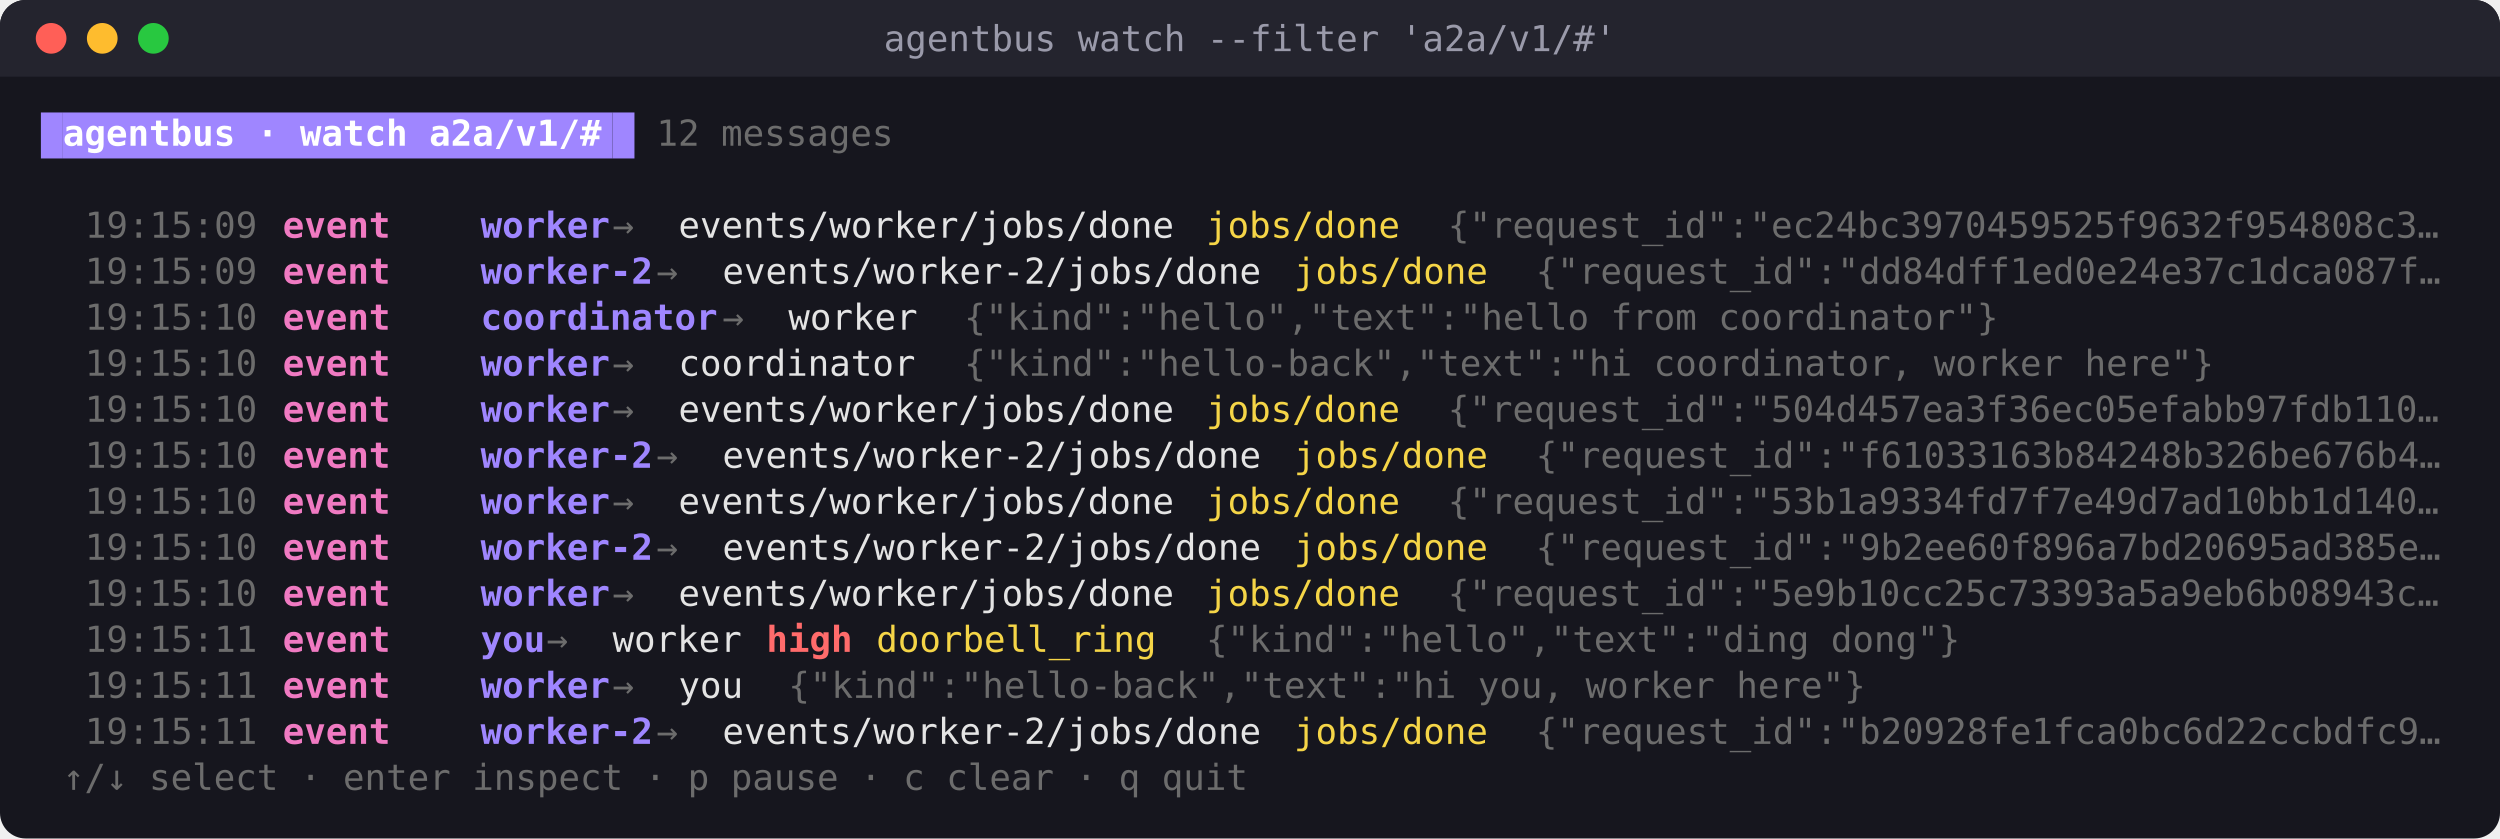
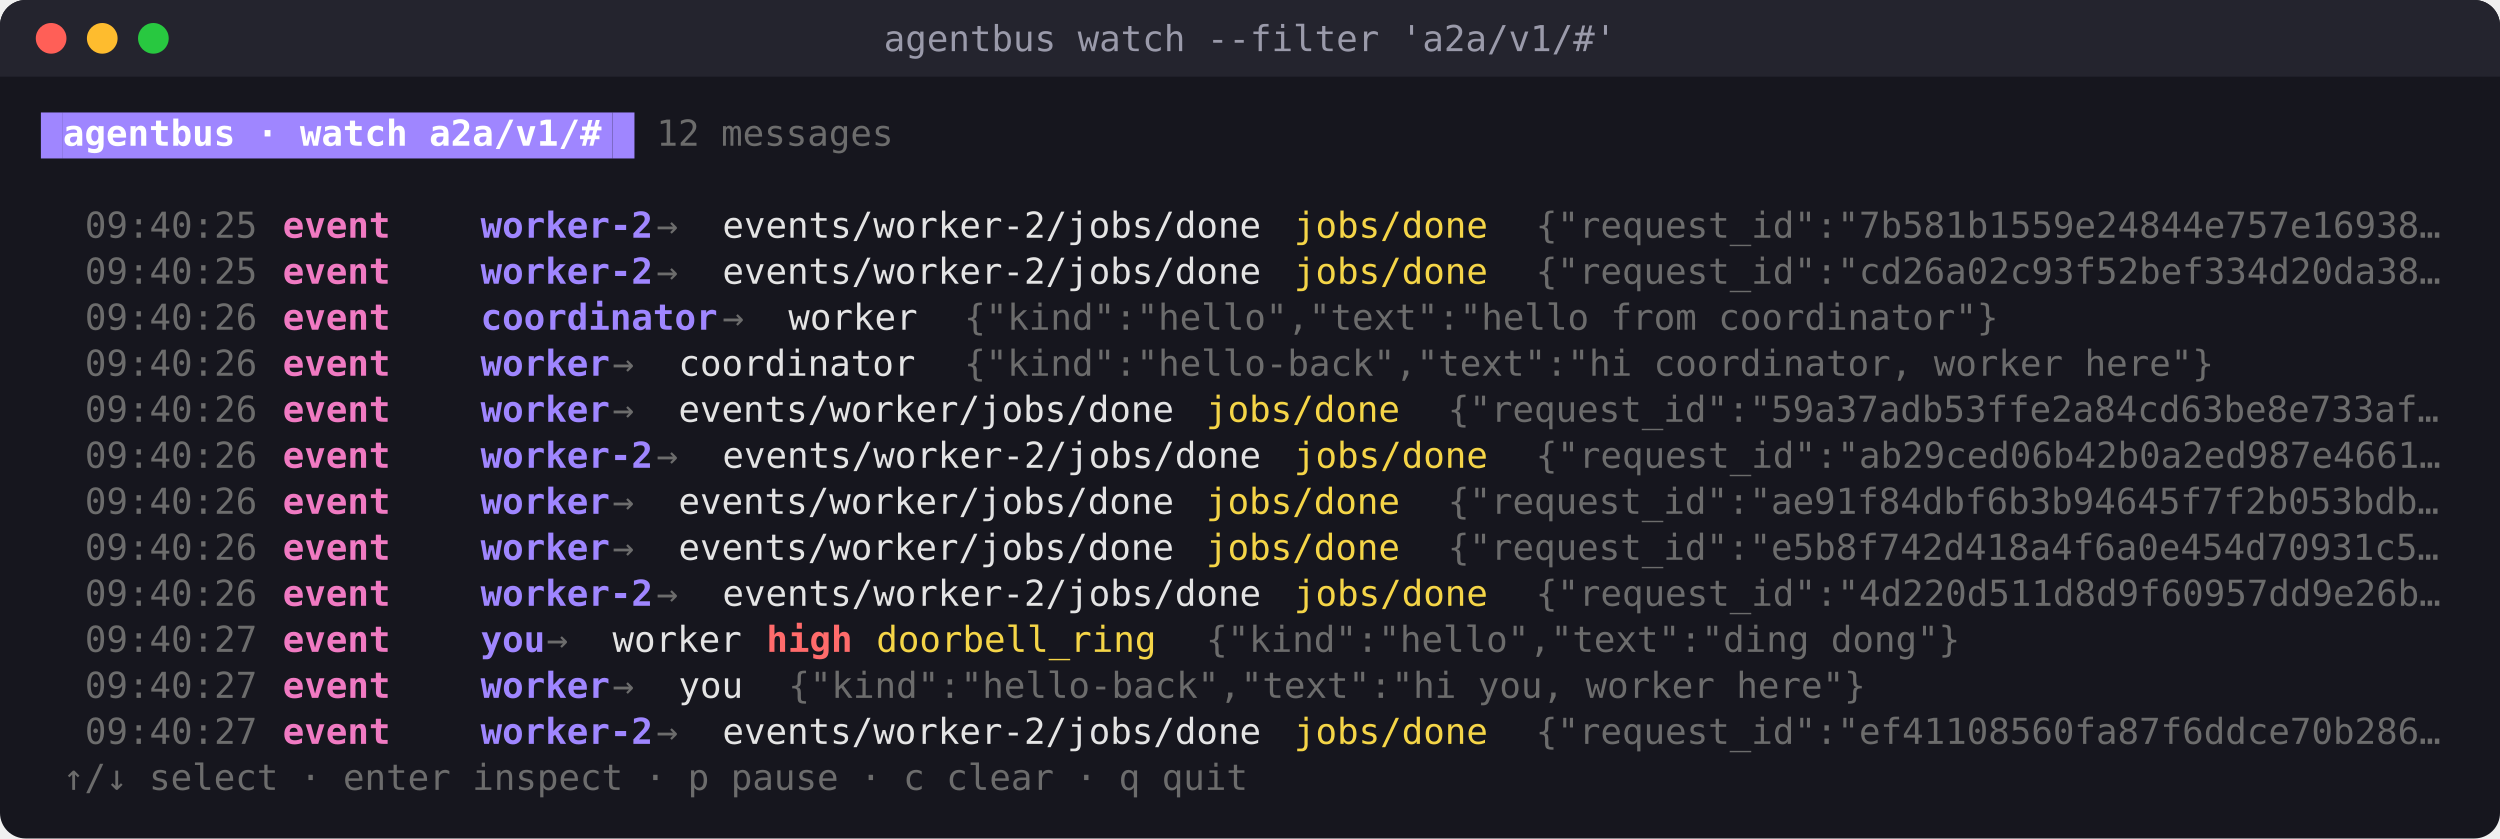
<svg xmlns="http://www.w3.org/2000/svg" width="978" height="328" viewBox="0 0 978 328">
  <style>text{font-family:"SF Mono",Menlo,Monaco,Consolas,"DejaVu Sans Mono",monospace;font-size:14px;white-space:pre}</style>
  <rect width="978" height="328" rx="10" fill="#16161E" />
  <path d="M0 10a10 10 0 0 1 10-10h958a10 10 0 0 1 10 10v20H0z" fill="#24242E" />
  <circle cx="20" cy="15" r="6" fill="#FF5F57" />
  <circle cx="40" cy="15" r="6" fill="#FEBC2E" />
  <circle cx="60" cy="15" r="6" fill="#28C840" />
  <text x="489" y="20" fill="#9A9AAA" text-anchor="middle">agentbus watch --filter 'a2a/v1/#'</text>
-   <clipPath id="term-37428287">
+   <clipPath id="term-51bc1cae">
    <rect x="16.0" y="44" width="946.0" height="284" />
  </clipPath>
-   <g clip-path="url(#term-37428287)">
+   <g clip-path="url(#term-51bc1cae)">
    <rect x="16.0" y="44.0" width="8.6" height="18" fill="#9F86FF" />
    <rect x="24.6" y="44.0" width="215.0" height="18" fill="#9F86FF" />
    <text x="24.6" y="57.0" fill="#FFFFFF" font-weight="bold" textLength="215.0" lengthAdjust="spacingAndGlyphs">agentbus · watch a2a/v1/#</text>
    <rect x="239.6" y="44.0" width="8.6" height="18" fill="#9F86FF" />
    <text x="256.8" y="57.0" fill="#6C6C6C" textLength="94.6" lengthAdjust="spacingAndGlyphs">12 messages</text>
-     <text x="33.2" y="93.0" fill="#6C6C6C" textLength="68.8" lengthAdjust="spacingAndGlyphs">19:15:09</text>
+     <text x="33.2" y="93.0" fill="#6C6C6C" textLength="68.8" lengthAdjust="spacingAndGlyphs">09:40:25</text>
    <text x="110.6" y="93.0" fill="#F07AC2" font-weight="bold" textLength="43.0" lengthAdjust="spacingAndGlyphs">event</text>
-     <text x="188.0" y="93.0" fill="#9F86FF" font-weight="bold" textLength="51.6" lengthAdjust="spacingAndGlyphs">worker</text>
-     <text x="239.6" y="93.0" fill="#6C6C6C" textLength="25.8" lengthAdjust="spacingAndGlyphs"> → </text>
-     <text x="265.4" y="93.0" fill="#E4E4E4" textLength="197.8" lengthAdjust="spacingAndGlyphs">events/worker/jobs/done</text>
-     <text x="471.8" y="93.0" fill="#F5D547" textLength="77.4" lengthAdjust="spacingAndGlyphs">jobs/done</text>
-     <text x="566.4" y="93.0" fill="#6C6C6C" textLength="395.6" lengthAdjust="spacingAndGlyphs">{"request_id":"ec24bc3970459525f9632f954808c3…</text>
-     <text x="33.2" y="111.0" fill="#6C6C6C" textLength="68.8" lengthAdjust="spacingAndGlyphs">19:15:09</text>
+     <text x="188.0" y="93.0" fill="#9F86FF" font-weight="bold" textLength="68.8" lengthAdjust="spacingAndGlyphs">worker-2</text>
+     <text x="256.8" y="93.0" fill="#6C6C6C" textLength="25.8" lengthAdjust="spacingAndGlyphs"> → </text>
+     <text x="282.6" y="93.0" fill="#E4E4E4" textLength="215.0" lengthAdjust="spacingAndGlyphs">events/worker-2/jobs/done</text>
+     <text x="506.2" y="93.0" fill="#F5D547" textLength="77.4" lengthAdjust="spacingAndGlyphs">jobs/done</text>
+     <text x="600.8" y="93.0" fill="#6C6C6C" textLength="361.2" lengthAdjust="spacingAndGlyphs">{"request_id":"7b581b1559e24844e757e16938…</text>
+     <text x="33.2" y="111.0" fill="#6C6C6C" textLength="68.8" lengthAdjust="spacingAndGlyphs">09:40:25</text>
    <text x="110.6" y="111.0" fill="#F07AC2" font-weight="bold" textLength="43.0" lengthAdjust="spacingAndGlyphs">event</text>
    <text x="188.0" y="111.0" fill="#9F86FF" font-weight="bold" textLength="68.8" lengthAdjust="spacingAndGlyphs">worker-2</text>
    <text x="256.8" y="111.0" fill="#6C6C6C" textLength="25.8" lengthAdjust="spacingAndGlyphs"> → </text>
    <text x="282.6" y="111.0" fill="#E4E4E4" textLength="215.0" lengthAdjust="spacingAndGlyphs">events/worker-2/jobs/done</text>
    <text x="506.2" y="111.0" fill="#F5D547" textLength="77.4" lengthAdjust="spacingAndGlyphs">jobs/done</text>
-     <text x="600.8" y="111.0" fill="#6C6C6C" textLength="361.2" lengthAdjust="spacingAndGlyphs">{"request_id":"dd84dff1ed0e24e37c1dca087f…</text>
-     <text x="33.2" y="129.0" fill="#6C6C6C" textLength="68.8" lengthAdjust="spacingAndGlyphs">19:15:10</text>
+     <text x="600.8" y="111.0" fill="#6C6C6C" textLength="361.2" lengthAdjust="spacingAndGlyphs">{"request_id":"cd26a02c93f52bef334d20da38…</text>
+     <text x="33.2" y="129.0" fill="#6C6C6C" textLength="68.8" lengthAdjust="spacingAndGlyphs">09:40:26</text>
    <text x="110.6" y="129.0" fill="#F07AC2" font-weight="bold" textLength="43.0" lengthAdjust="spacingAndGlyphs">event</text>
    <text x="188.0" y="129.0" fill="#9F86FF" font-weight="bold" textLength="94.6" lengthAdjust="spacingAndGlyphs">coordinator</text>
    <text x="282.6" y="129.0" fill="#6C6C6C" textLength="25.8" lengthAdjust="spacingAndGlyphs"> → </text>
    <text x="308.4" y="129.0" fill="#E4E4E4" textLength="51.6" lengthAdjust="spacingAndGlyphs">worker</text>
    <text x="377.2" y="129.0" fill="#6C6C6C" textLength="412.8" lengthAdjust="spacingAndGlyphs">{"kind":"hello","text":"hello from coordinator"}</text>
-     <text x="33.2" y="147.0" fill="#6C6C6C" textLength="68.8" lengthAdjust="spacingAndGlyphs">19:15:10</text>
+     <text x="33.2" y="147.0" fill="#6C6C6C" textLength="68.8" lengthAdjust="spacingAndGlyphs">09:40:26</text>
    <text x="110.6" y="147.0" fill="#F07AC2" font-weight="bold" textLength="43.0" lengthAdjust="spacingAndGlyphs">event</text>
    <text x="188.0" y="147.0" fill="#9F86FF" font-weight="bold" textLength="51.6" lengthAdjust="spacingAndGlyphs">worker</text>
    <text x="239.6" y="147.0" fill="#6C6C6C" textLength="25.8" lengthAdjust="spacingAndGlyphs"> → </text>
    <text x="265.4" y="147.0" fill="#E4E4E4" textLength="94.6" lengthAdjust="spacingAndGlyphs">coordinator</text>
    <text x="377.2" y="147.0" fill="#6C6C6C" textLength="498.8" lengthAdjust="spacingAndGlyphs">{"kind":"hello-back","text":"hi coordinator, worker here"}</text>
-     <text x="33.2" y="165.0" fill="#6C6C6C" textLength="68.8" lengthAdjust="spacingAndGlyphs">19:15:10</text>
+     <text x="33.2" y="165.0" fill="#6C6C6C" textLength="68.8" lengthAdjust="spacingAndGlyphs">09:40:26</text>
    <text x="110.6" y="165.0" fill="#F07AC2" font-weight="bold" textLength="43.0" lengthAdjust="spacingAndGlyphs">event</text>
    <text x="188.0" y="165.0" fill="#9F86FF" font-weight="bold" textLength="51.6" lengthAdjust="spacingAndGlyphs">worker</text>
    <text x="239.6" y="165.0" fill="#6C6C6C" textLength="25.8" lengthAdjust="spacingAndGlyphs"> → </text>
    <text x="265.4" y="165.0" fill="#E4E4E4" textLength="197.8" lengthAdjust="spacingAndGlyphs">events/worker/jobs/done</text>
    <text x="471.8" y="165.0" fill="#F5D547" textLength="77.4" lengthAdjust="spacingAndGlyphs">jobs/done</text>
-     <text x="566.4" y="165.0" fill="#6C6C6C" textLength="395.6" lengthAdjust="spacingAndGlyphs">{"request_id":"504d457ea3f36ec05efabb97fdb110…</text>
-     <text x="33.2" y="183.0" fill="#6C6C6C" textLength="68.8" lengthAdjust="spacingAndGlyphs">19:15:10</text>
+     <text x="566.4" y="165.0" fill="#6C6C6C" textLength="395.6" lengthAdjust="spacingAndGlyphs">{"request_id":"59a37adb53ffe2a84cd63be8e733af…</text>
+     <text x="33.2" y="183.0" fill="#6C6C6C" textLength="68.8" lengthAdjust="spacingAndGlyphs">09:40:26</text>
    <text x="110.6" y="183.0" fill="#F07AC2" font-weight="bold" textLength="43.0" lengthAdjust="spacingAndGlyphs">event</text>
    <text x="188.0" y="183.0" fill="#9F86FF" font-weight="bold" textLength="68.8" lengthAdjust="spacingAndGlyphs">worker-2</text>
    <text x="256.8" y="183.0" fill="#6C6C6C" textLength="25.8" lengthAdjust="spacingAndGlyphs"> → </text>
    <text x="282.6" y="183.0" fill="#E4E4E4" textLength="215.0" lengthAdjust="spacingAndGlyphs">events/worker-2/jobs/done</text>
    <text x="506.2" y="183.0" fill="#F5D547" textLength="77.4" lengthAdjust="spacingAndGlyphs">jobs/done</text>
-     <text x="600.8" y="183.0" fill="#6C6C6C" textLength="361.2" lengthAdjust="spacingAndGlyphs">{"request_id":"f61033163b84248b326be676b4…</text>
-     <text x="33.2" y="201.0" fill="#6C6C6C" textLength="68.8" lengthAdjust="spacingAndGlyphs">19:15:10</text>
+     <text x="600.8" y="183.0" fill="#6C6C6C" textLength="361.2" lengthAdjust="spacingAndGlyphs">{"request_id":"ab29ced06b42b0a2ed987e4661…</text>
+     <text x="33.2" y="201.0" fill="#6C6C6C" textLength="68.8" lengthAdjust="spacingAndGlyphs">09:40:26</text>
    <text x="110.6" y="201.0" fill="#F07AC2" font-weight="bold" textLength="43.0" lengthAdjust="spacingAndGlyphs">event</text>
    <text x="188.0" y="201.0" fill="#9F86FF" font-weight="bold" textLength="51.6" lengthAdjust="spacingAndGlyphs">worker</text>
    <text x="239.6" y="201.0" fill="#6C6C6C" textLength="25.8" lengthAdjust="spacingAndGlyphs"> → </text>
    <text x="265.4" y="201.0" fill="#E4E4E4" textLength="197.8" lengthAdjust="spacingAndGlyphs">events/worker/jobs/done</text>
    <text x="471.8" y="201.0" fill="#F5D547" textLength="77.4" lengthAdjust="spacingAndGlyphs">jobs/done</text>
-     <text x="566.4" y="201.0" fill="#6C6C6C" textLength="395.6" lengthAdjust="spacingAndGlyphs">{"request_id":"53b1a9334fd7f7e49d7ad10bb1d140…</text>
-     <text x="33.2" y="219.0" fill="#6C6C6C" textLength="68.8" lengthAdjust="spacingAndGlyphs">19:15:10</text>
+     <text x="566.4" y="201.0" fill="#6C6C6C" textLength="395.6" lengthAdjust="spacingAndGlyphs">{"request_id":"ae91f84dbf6b3b94645f7f2b053bdb…</text>
+     <text x="33.2" y="219.0" fill="#6C6C6C" textLength="68.8" lengthAdjust="spacingAndGlyphs">09:40:26</text>
    <text x="110.6" y="219.0" fill="#F07AC2" font-weight="bold" textLength="43.0" lengthAdjust="spacingAndGlyphs">event</text>
-     <text x="188.0" y="219.0" fill="#9F86FF" font-weight="bold" textLength="68.8" lengthAdjust="spacingAndGlyphs">worker-2</text>
-     <text x="256.8" y="219.0" fill="#6C6C6C" textLength="25.8" lengthAdjust="spacingAndGlyphs"> → </text>
-     <text x="282.6" y="219.0" fill="#E4E4E4" textLength="215.0" lengthAdjust="spacingAndGlyphs">events/worker-2/jobs/done</text>
-     <text x="506.2" y="219.0" fill="#F5D547" textLength="77.4" lengthAdjust="spacingAndGlyphs">jobs/done</text>
-     <text x="600.8" y="219.0" fill="#6C6C6C" textLength="361.2" lengthAdjust="spacingAndGlyphs">{"request_id":"9b2ee60f896a7bd20695ad385e…</text>
-     <text x="33.2" y="237.0" fill="#6C6C6C" textLength="68.8" lengthAdjust="spacingAndGlyphs">19:15:10</text>
+     <text x="188.0" y="219.0" fill="#9F86FF" font-weight="bold" textLength="51.6" lengthAdjust="spacingAndGlyphs">worker</text>
+     <text x="239.6" y="219.0" fill="#6C6C6C" textLength="25.8" lengthAdjust="spacingAndGlyphs"> → </text>
+     <text x="265.4" y="219.0" fill="#E4E4E4" textLength="197.8" lengthAdjust="spacingAndGlyphs">events/worker/jobs/done</text>
+     <text x="471.8" y="219.0" fill="#F5D547" textLength="77.4" lengthAdjust="spacingAndGlyphs">jobs/done</text>
+     <text x="566.4" y="219.0" fill="#6C6C6C" textLength="395.6" lengthAdjust="spacingAndGlyphs">{"request_id":"e5b8f742d418a4f6a0e454d70931c5…</text>
+     <text x="33.2" y="237.0" fill="#6C6C6C" textLength="68.8" lengthAdjust="spacingAndGlyphs">09:40:26</text>
    <text x="110.6" y="237.0" fill="#F07AC2" font-weight="bold" textLength="43.0" lengthAdjust="spacingAndGlyphs">event</text>
-     <text x="188.0" y="237.0" fill="#9F86FF" font-weight="bold" textLength="51.6" lengthAdjust="spacingAndGlyphs">worker</text>
-     <text x="239.6" y="237.0" fill="#6C6C6C" textLength="25.8" lengthAdjust="spacingAndGlyphs"> → </text>
-     <text x="265.4" y="237.0" fill="#E4E4E4" textLength="197.8" lengthAdjust="spacingAndGlyphs">events/worker/jobs/done</text>
-     <text x="471.8" y="237.0" fill="#F5D547" textLength="77.4" lengthAdjust="spacingAndGlyphs">jobs/done</text>
-     <text x="566.4" y="237.0" fill="#6C6C6C" textLength="395.6" lengthAdjust="spacingAndGlyphs">{"request_id":"5e9b10cc25c73393a5a9eb6b08943c…</text>
-     <text x="33.2" y="255.0" fill="#6C6C6C" textLength="68.8" lengthAdjust="spacingAndGlyphs">19:15:11</text>
+     <text x="188.0" y="237.0" fill="#9F86FF" font-weight="bold" textLength="68.8" lengthAdjust="spacingAndGlyphs">worker-2</text>
+     <text x="256.8" y="237.0" fill="#6C6C6C" textLength="25.8" lengthAdjust="spacingAndGlyphs"> → </text>
+     <text x="282.6" y="237.0" fill="#E4E4E4" textLength="215.0" lengthAdjust="spacingAndGlyphs">events/worker-2/jobs/done</text>
+     <text x="506.2" y="237.0" fill="#F5D547" textLength="77.4" lengthAdjust="spacingAndGlyphs">jobs/done</text>
+     <text x="600.8" y="237.0" fill="#6C6C6C" textLength="361.2" lengthAdjust="spacingAndGlyphs">{"request_id":"4d220d511d8d9f60957dd9e26b…</text>
+     <text x="33.2" y="255.0" fill="#6C6C6C" textLength="68.8" lengthAdjust="spacingAndGlyphs">09:40:27</text>
    <text x="110.6" y="255.0" fill="#F07AC2" font-weight="bold" textLength="43.0" lengthAdjust="spacingAndGlyphs">event</text>
    <text x="188.0" y="255.0" fill="#9F86FF" font-weight="bold" textLength="25.8" lengthAdjust="spacingAndGlyphs">you</text>
    <text x="213.8" y="255.0" fill="#6C6C6C" textLength="25.8" lengthAdjust="spacingAndGlyphs"> → </text>
    <text x="239.6" y="255.0" fill="#E4E4E4" textLength="51.6" lengthAdjust="spacingAndGlyphs">worker</text>
    <text x="299.8" y="255.0" fill="#FF6B6B" font-weight="bold" textLength="34.4" lengthAdjust="spacingAndGlyphs">high</text>
    <text x="342.8" y="255.0" fill="#F5D547" textLength="111.8" lengthAdjust="spacingAndGlyphs">doorbell_ring</text>
    <text x="471.8" y="255.0" fill="#6C6C6C" textLength="301.0" lengthAdjust="spacingAndGlyphs">{"kind":"hello","text":"ding dong"}</text>
-     <text x="33.2" y="273.0" fill="#6C6C6C" textLength="68.8" lengthAdjust="spacingAndGlyphs">19:15:11</text>
+     <text x="33.2" y="273.0" fill="#6C6C6C" textLength="68.8" lengthAdjust="spacingAndGlyphs">09:40:27</text>
    <text x="110.6" y="273.0" fill="#F07AC2" font-weight="bold" textLength="43.0" lengthAdjust="spacingAndGlyphs">event</text>
    <text x="188.0" y="273.0" fill="#9F86FF" font-weight="bold" textLength="51.6" lengthAdjust="spacingAndGlyphs">worker</text>
    <text x="239.6" y="273.0" fill="#6C6C6C" textLength="25.8" lengthAdjust="spacingAndGlyphs"> → </text>
    <text x="265.4" y="273.0" fill="#E4E4E4" textLength="25.8" lengthAdjust="spacingAndGlyphs">you</text>
    <text x="308.4" y="273.0" fill="#6C6C6C" textLength="430.0" lengthAdjust="spacingAndGlyphs">{"kind":"hello-back","text":"hi you, worker here"}</text>
-     <text x="33.2" y="291.0" fill="#6C6C6C" textLength="68.8" lengthAdjust="spacingAndGlyphs">19:15:11</text>
+     <text x="33.2" y="291.0" fill="#6C6C6C" textLength="68.8" lengthAdjust="spacingAndGlyphs">09:40:27</text>
    <text x="110.6" y="291.0" fill="#F07AC2" font-weight="bold" textLength="43.0" lengthAdjust="spacingAndGlyphs">event</text>
    <text x="188.0" y="291.0" fill="#9F86FF" font-weight="bold" textLength="68.8" lengthAdjust="spacingAndGlyphs">worker-2</text>
    <text x="256.8" y="291.0" fill="#6C6C6C" textLength="25.8" lengthAdjust="spacingAndGlyphs"> → </text>
    <text x="282.6" y="291.0" fill="#E4E4E4" textLength="215.0" lengthAdjust="spacingAndGlyphs">events/worker-2/jobs/done</text>
    <text x="506.2" y="291.0" fill="#F5D547" textLength="77.4" lengthAdjust="spacingAndGlyphs">jobs/done</text>
-     <text x="600.8" y="291.0" fill="#6C6C6C" textLength="361.2" lengthAdjust="spacingAndGlyphs">{"request_id":"b20928fe1fca0bc6d22ccbdfc9…</text>
+     <text x="600.8" y="291.0" fill="#6C6C6C" textLength="361.2" lengthAdjust="spacingAndGlyphs">{"request_id":"ef41108560fa87f6ddce70b286…</text>
    <text x="24.6" y="309.0" fill="#6C6C6C" textLength="473.0" lengthAdjust="spacingAndGlyphs">↑/↓ select · enter inspect · p pause · c clear · q quit</text>
  </g>
</svg>
